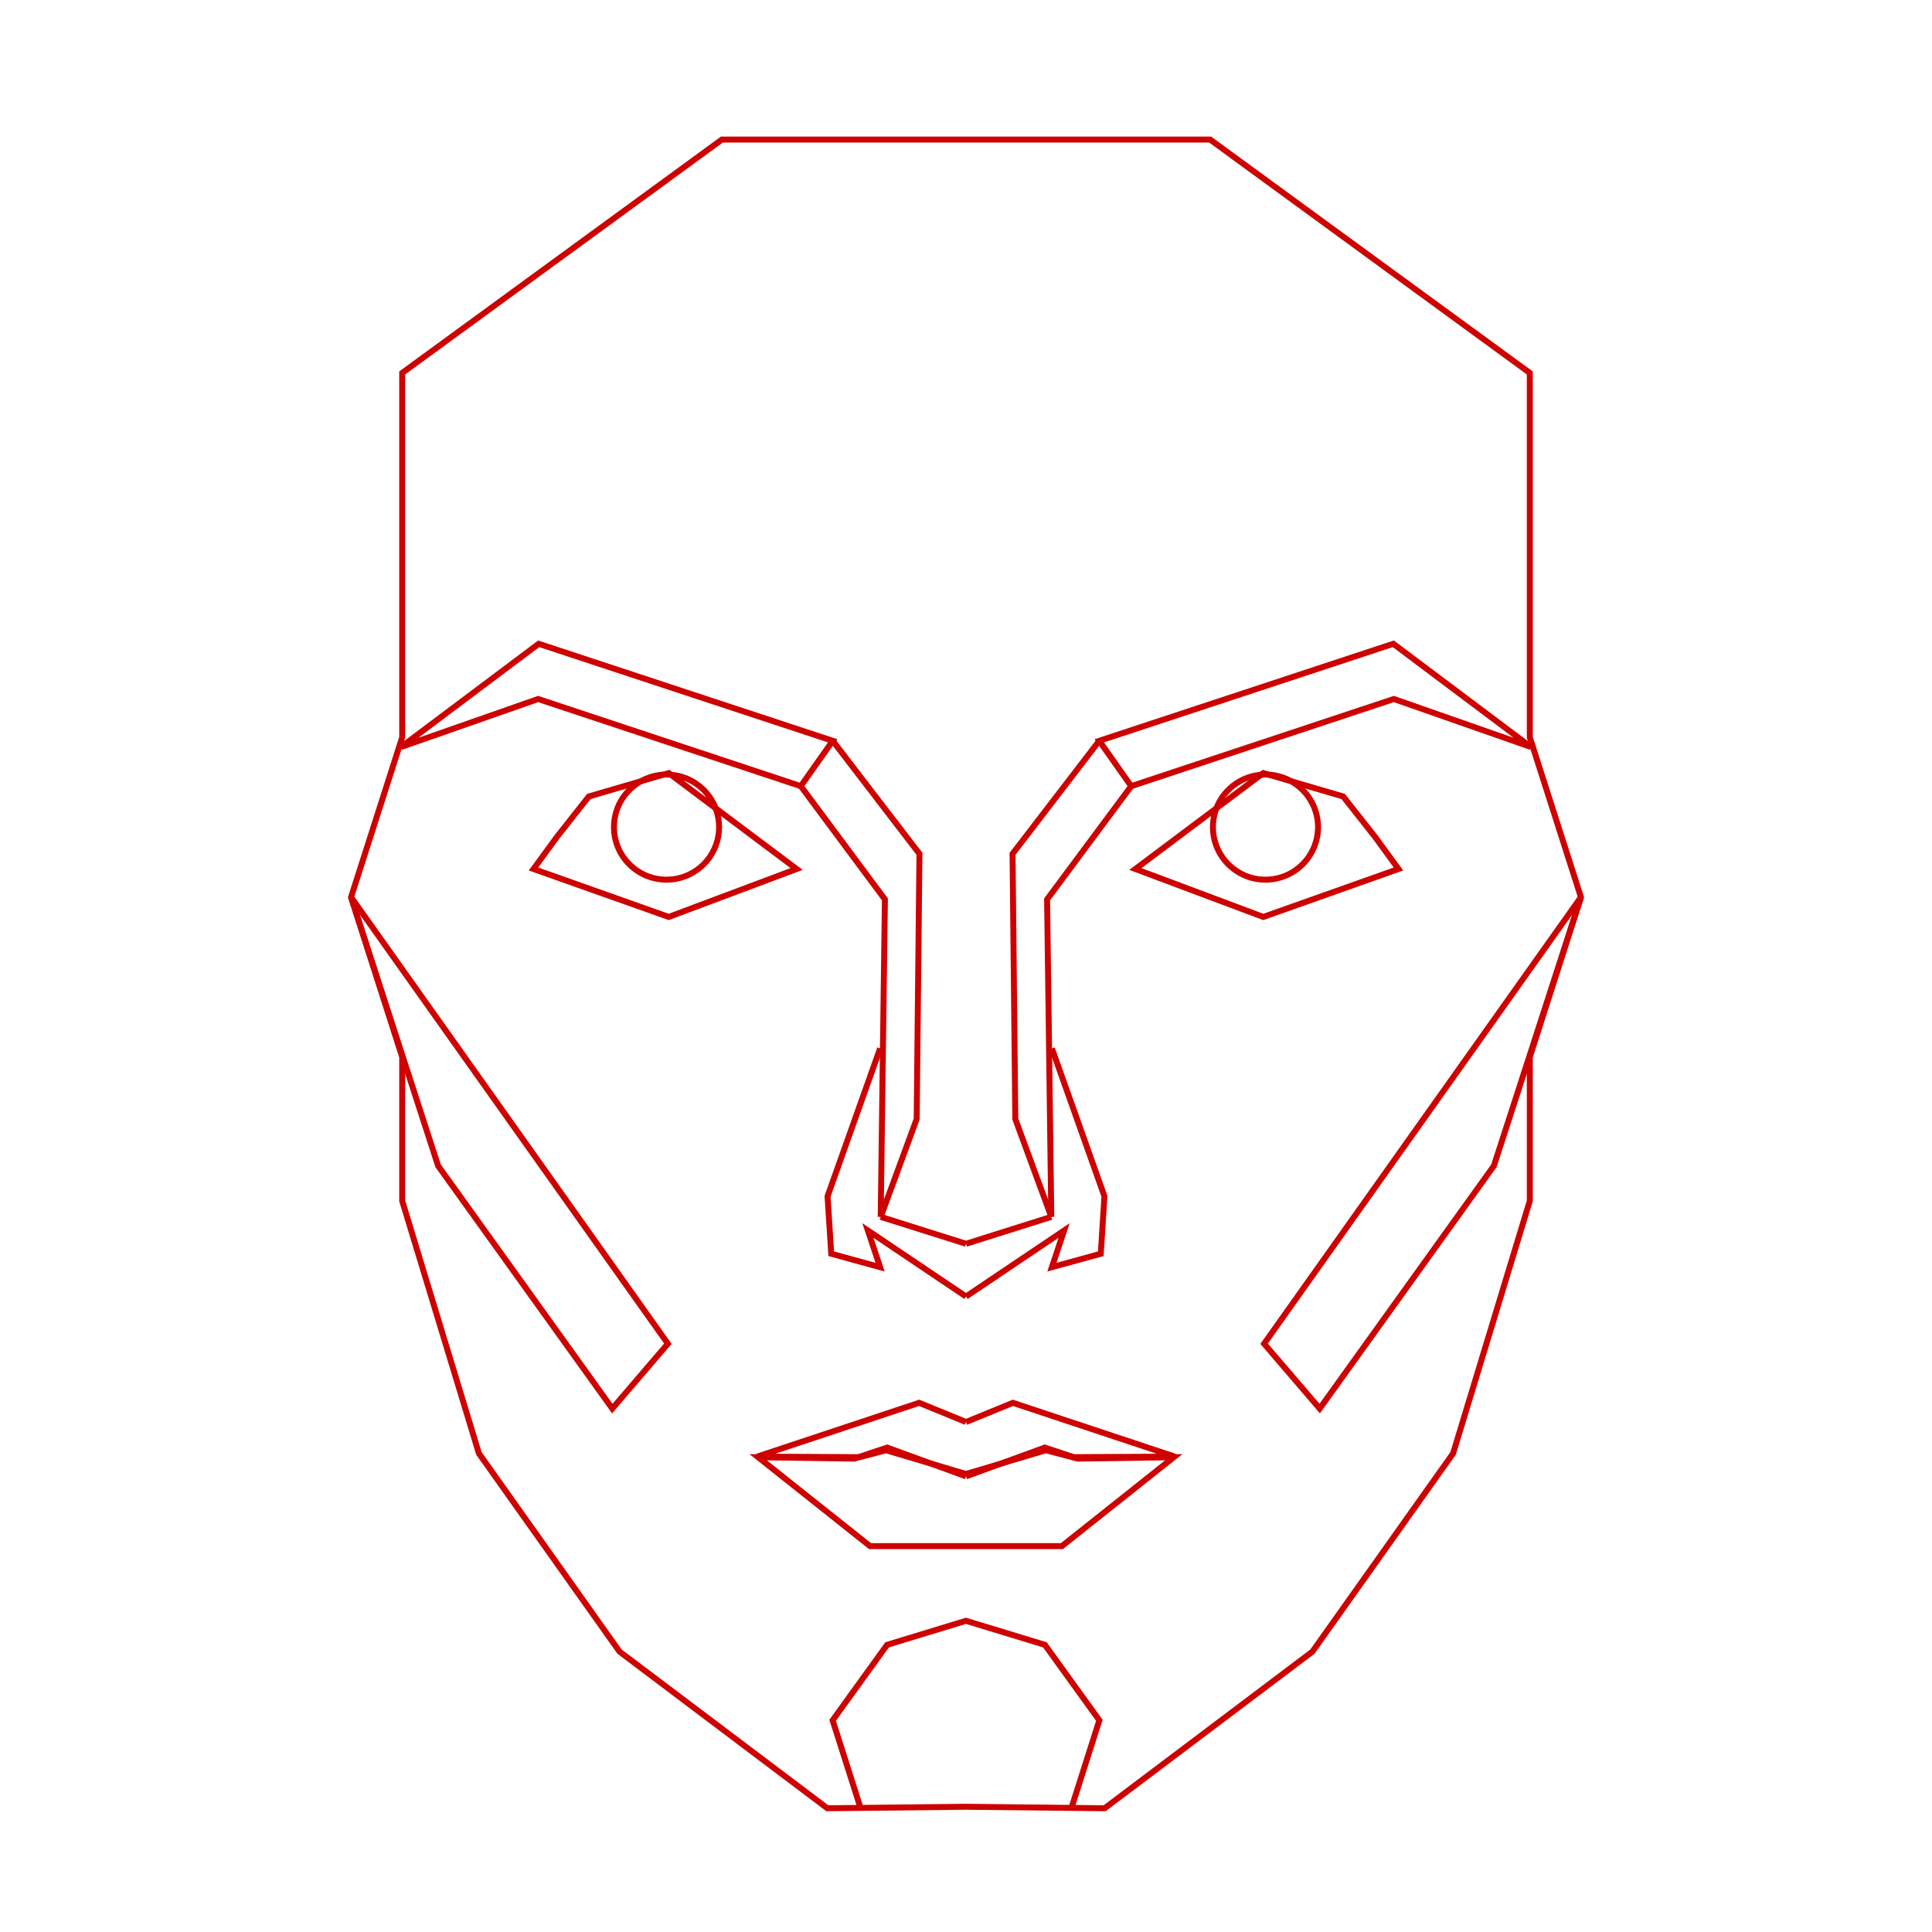
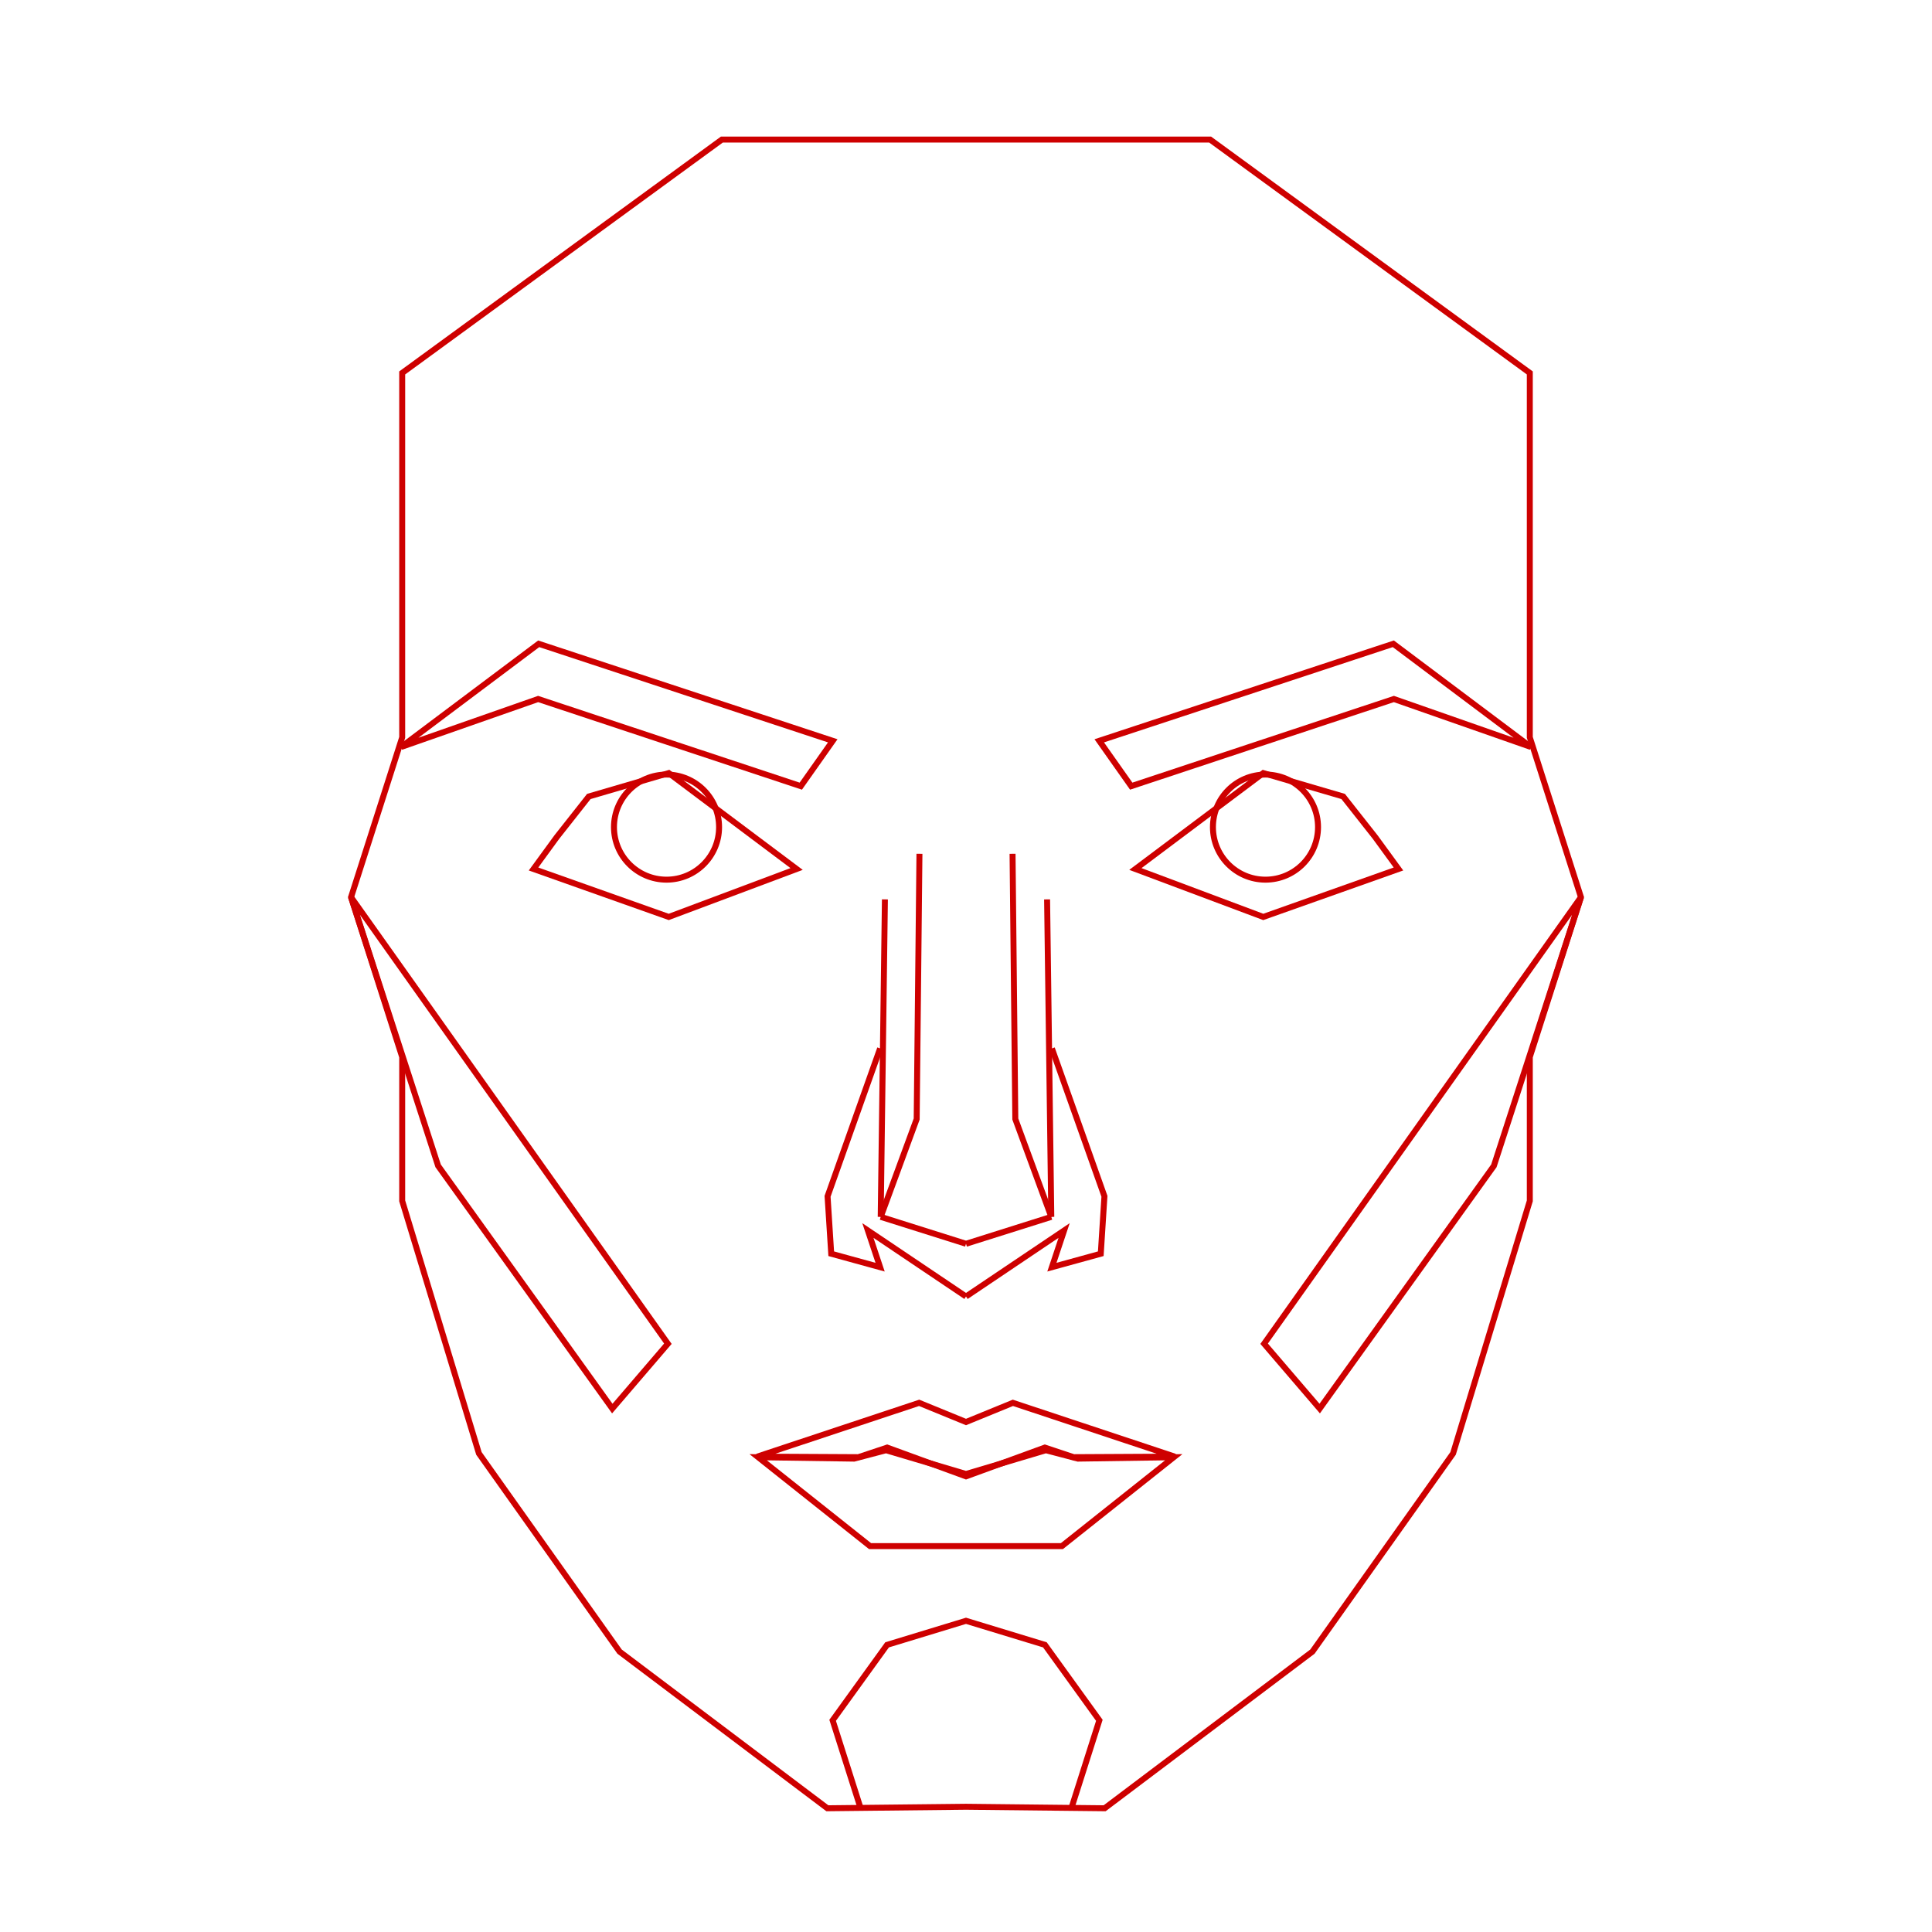
<svg xmlns="http://www.w3.org/2000/svg" width="1024" height="1024" viewBox="0 0 270.933 270.933" version="1.1" id="svg1" xml:space="preserve">
  <defs id="defs1" />
  <g id="layer2" style="display:inline">
    <g id="layer4">
-       <path id="path149" style="display:inline;fill:none;stroke:#ce0000;stroke-width:0.836;stroke-dasharray:none;stroke-opacity:1" d="m 135.462,206.704 11.207,-3.332 4.483,1.178 13.449,-0.196 -15.69,12.467 H 135.462" />
-       <path id="path18" style="display:inline;fill:none;stroke:#ce0000;stroke-width:0.836;stroke-dasharray:none;stroke-opacity:1" d="m 135.462,206.704 -11.207,-3.332 -4.483,1.178 -13.449,-0.196 15.69,12.467 h 13.449" />
-       <path style="display:inline;fill:none;stroke:#ce0000;stroke-width:0.836;stroke-dasharray:none;stroke-opacity:1" d="m 135.467,199.414 6.574,-2.69 22.708,7.544 -14.19,0.076 -4.035,-1.345 -11.057,4.035" id="path145" />
-       <path style="display:inline;fill:none;stroke:#ce0000;stroke-width:0.836;stroke-dasharray:none;stroke-opacity:1" d="m 135.467,199.414 -6.574,-2.69 -22.708,7.544 14.19,0.076 4.035,-1.345 11.057,4.035" id="path39" />
+       <path id="path149" style="display:inline;fill:none;stroke:#ce0000;stroke-width:0.836;stroke-dasharray:none;stroke-opacity:1" d="m 146.669,203.372 4.483,1.178 13.449,-0.196 -15.69,12.467 H 135.462 122.014 l -15.69,-12.467 13.449,0.196 4.483,-1.178 11.207,3.332 z" />
+       <path style="display:inline;fill:none;stroke:#ce0000;stroke-width:0.836;stroke-dasharray:none;stroke-opacity:1" d="m 124.41,203 -4.035,1.345 -14.19,-0.076 22.708,-7.544 6.574,2.69 6.574,-2.69 22.708,7.544 -14.19,0.076 -4.035,-1.345 -11.057,4.035 z" id="path39" />
    </g>
    <g id="layer10">
      <path id="path40" style="fill:none;stroke:#ce0000;stroke-width:0.836;stroke-dasharray:none;stroke-opacity:1" d="m 120.675,253.536 -3.91,-12.29 7.635,-10.582 11.066,-3.372 11.066,3.372 7.635,10.582 -3.91,12.29" />
    </g>
    <g id="layer9">
      <path style="fill:none;stroke:#ce0000;stroke-width:0.836;stroke-dasharray:none;stroke-opacity:1" d="m 177.274,188.436 44.431,-62.619 -12.212,37.675 -24.424,34.038 z" id="path144" />
      <path style="fill:none;stroke:#ce0000;stroke-width:0.836;stroke-dasharray:none;stroke-opacity:1" d="m 93.66,188.436 -44.431,-62.619 12.212,37.675 24.424,34.038 z" id="path49" />
    </g>
    <g id="layer7">
      <path style="fill:none;stroke:#ce0000;stroke-width:0.836;stroke-dasharray:none;stroke-opacity:1" d="m 154.153,103.889 41.237,-13.608 19.283,14.466 -19.201,-6.724 -36.835,12.222 z" id="path135" />
      <path style="fill:none;stroke:#ce0000;stroke-width:0.836;stroke-dasharray:none;stroke-opacity:1" d="M 116.781,103.889 75.544,90.282 56.261,104.748 75.463,98.023 112.298,110.245 Z" id="path47" />
    </g>
    <g id="layer8">
      <path id="path138" style="fill:none;stroke:#ce0000;stroke-width:0.836;stroke-dasharray:none;stroke-opacity:1" d="m 177.154,128.586 18.96,-6.724 -3.27,-4.483 -4.483,-5.685 -11.207,-3.281 -17.932,13.449 z" />
      <path id="path48" style="fill:none;stroke:#ce0000;stroke-width:0.836;stroke-dasharray:none;stroke-opacity:1" d="m 78.09,117.379 -3.27,4.483 18.96,6.724 17.932,-6.724 -17.932,-13.449 -11.207,3.281 z" />
      <path style="fill:none;stroke:#ce0000;stroke-width:0.836" d="m 170.095,115.99 c -1e-5,4.07 3.299,7.369 7.369,7.369 4.07,10e-6 7.369,-3.299 7.369,-7.369 0,-4.07 -3.299,-7.369 -7.369,-7.369 -4.07,2e-5 -7.369,3.299 -7.369,7.369 z" id="path141" />
      <path style="fill:none;stroke:#ce0000;stroke-width:0.836" d="m 100.839,115.99 c 1e-5,4.07 -3.299,7.369 -7.369,7.369 -4.07,10e-6 -7.369,-3.299 -7.369,-7.369 -4e-6,-4.07 3.299,-7.369 7.369,-7.369 4.07,2e-5 7.369,3.299 7.369,7.369 z" id="circle48" />
    </g>
    <g id="layer6" style="display:inline">
      <path style="fill:none;stroke:#ce0000;stroke-width:0.836;stroke-dasharray:none;stroke-opacity:1" d="m 135.467,174.42 -11.961,-3.774 m 11.961,3.774 11.961,-3.774" id="path43" />
-       <path style="fill:none;stroke:#ce0000;stroke-width:0.836;stroke-dasharray:none;stroke-opacity:1" d="m 147.428,170.646 -5.046,-13.719 -0.387,-37.194 6.079,-7.922 6.079,-7.922" id="path140" />
-       <path style="fill:none;stroke:#ce0000;stroke-width:0.836;stroke-dasharray:none;stroke-opacity:1" d="m 123.505,170.646 5.046,-13.719 0.387,-37.194 -6.079,-7.922 -6.079,-7.922" id="path44" />
-       <path style="fill:none;stroke:#ce0000;stroke-width:0.836;stroke-dasharray:none;stroke-opacity:1" d="m 147.428,170.646 -0.59,-44.521 11.798,-15.881" id="path142" />
-       <path style="fill:none;stroke:#ce0000;stroke-width:0.836;stroke-dasharray:none;stroke-opacity:1" d="m 123.505,170.646 0.59,-44.521 -11.798,-15.881" id="path45" />
+       <path style="fill:none;stroke:#ce0000;stroke-width:0.836;stroke-dasharray:none;stroke-opacity:1" d="m 147.428,170.646 -5.046,-13.719 -0.387,-37.194" id="path140" />
+       <path style="fill:none;stroke:#ce0000;stroke-width:0.836;stroke-dasharray:none;stroke-opacity:1" d="m 123.505,170.646 5.046,-13.719 0.387,-37.194" id="path44" />
+       <path style="fill:none;stroke:#ce0000;stroke-width:0.836;stroke-dasharray:none;stroke-opacity:1" d="M 147.428,170.646 146.838,126.126" id="path142" />
+       <path style="fill:none;stroke:#ce0000;stroke-width:0.836;stroke-dasharray:none;stroke-opacity:1" d="m 123.505,170.646 0.59,-44.521" id="path45" />
      <path style="fill:none;stroke:#ce0000;stroke-width:0.836;stroke-dasharray:none;stroke-opacity:1" d="m 135.467,181.814 13.759,-9.255 -1.714,5.142 6.855,-1.885 0.514,-8.055 -7.37,-20.738" id="path143" />
      <path style="fill:none;stroke:#ce0000;stroke-width:0.836;stroke-dasharray:none;stroke-opacity:1" d="m 135.467,181.814 -13.759,-9.255 1.714,5.142 -6.855,-1.885 -0.514,-8.055 7.37,-20.738" id="path46" />
    </g>
    <g id="g41" transform="matrix(-0.4482921,0,0,0.4482921,-2439.896,124.6639)">
      <path id="path173" style="fill:none;stroke:#ce0000;stroke-width:1.865;stroke-dasharray:none;stroke-opacity:1" d="m -5788.201,287.573 -65,-49 -44,-62 -24,-79 V 52.573 l -16,-50 16,-50 V -161.427 l 100,-73 h 76.369 76.369 l 100,73 v 114 l 16,50 -16,50 v 45 l -24,79 -44,62 -65,49 -43.369,-0.47 z" />
    </g>
  </g>
</svg>
